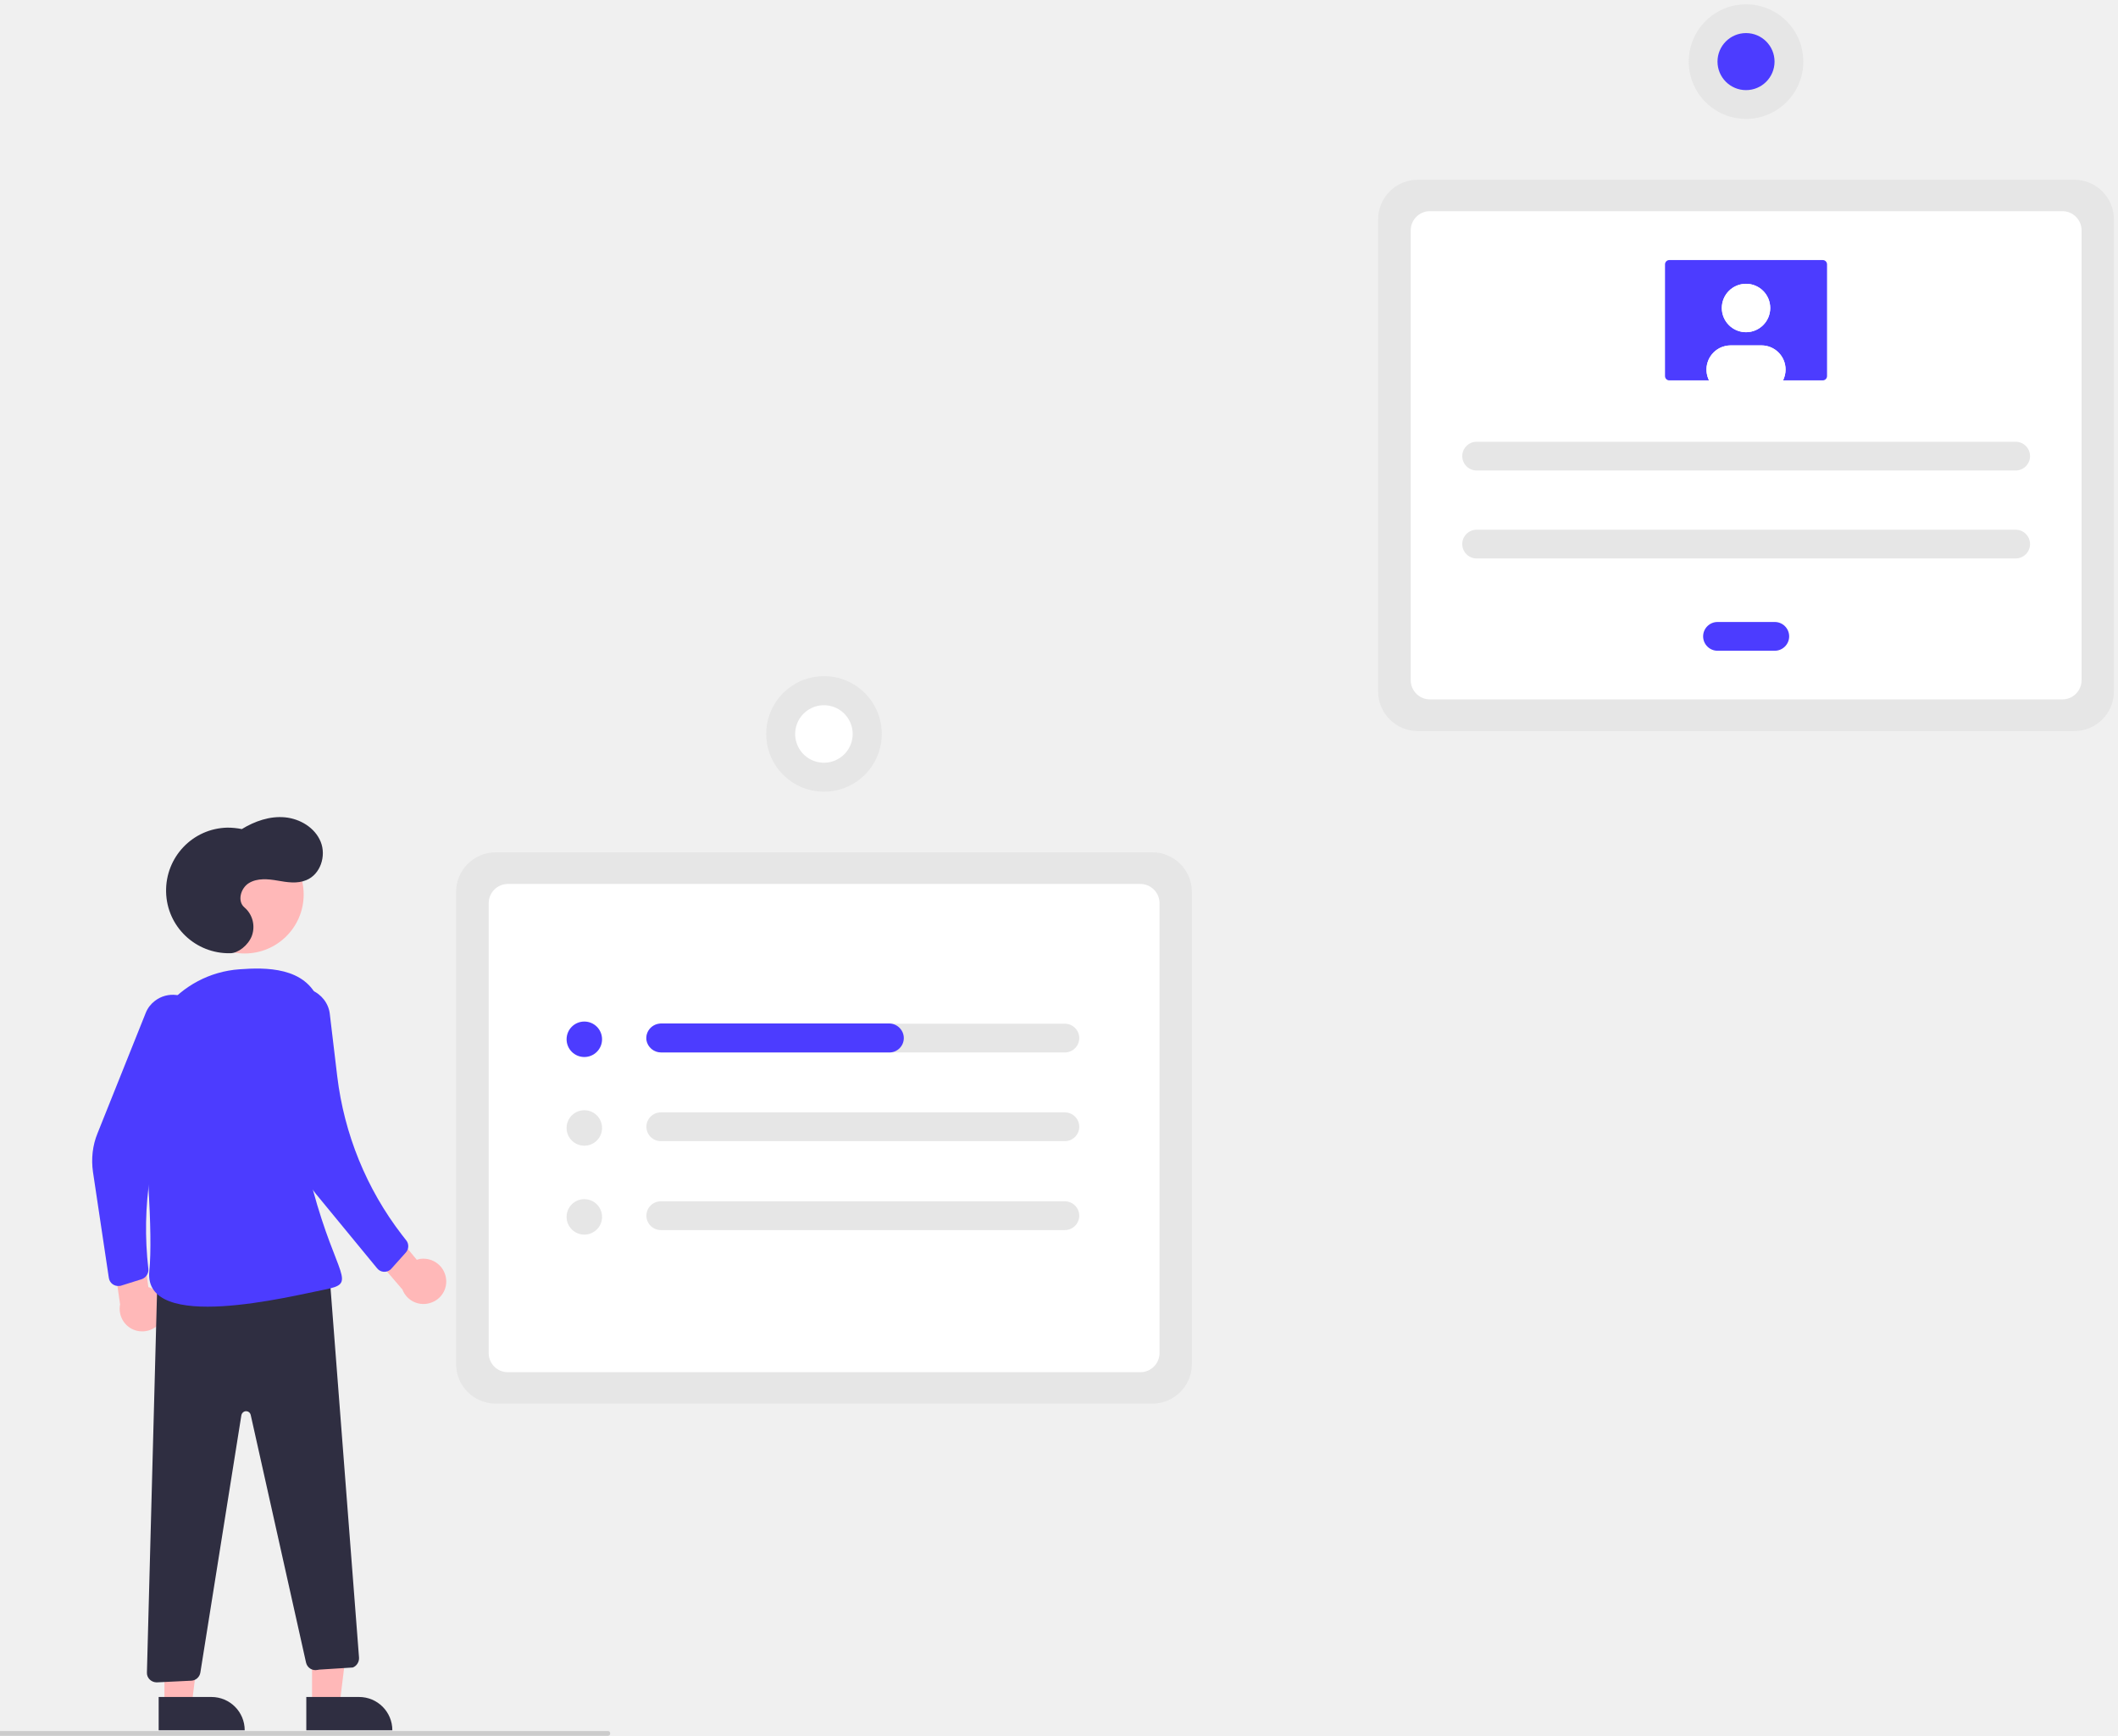
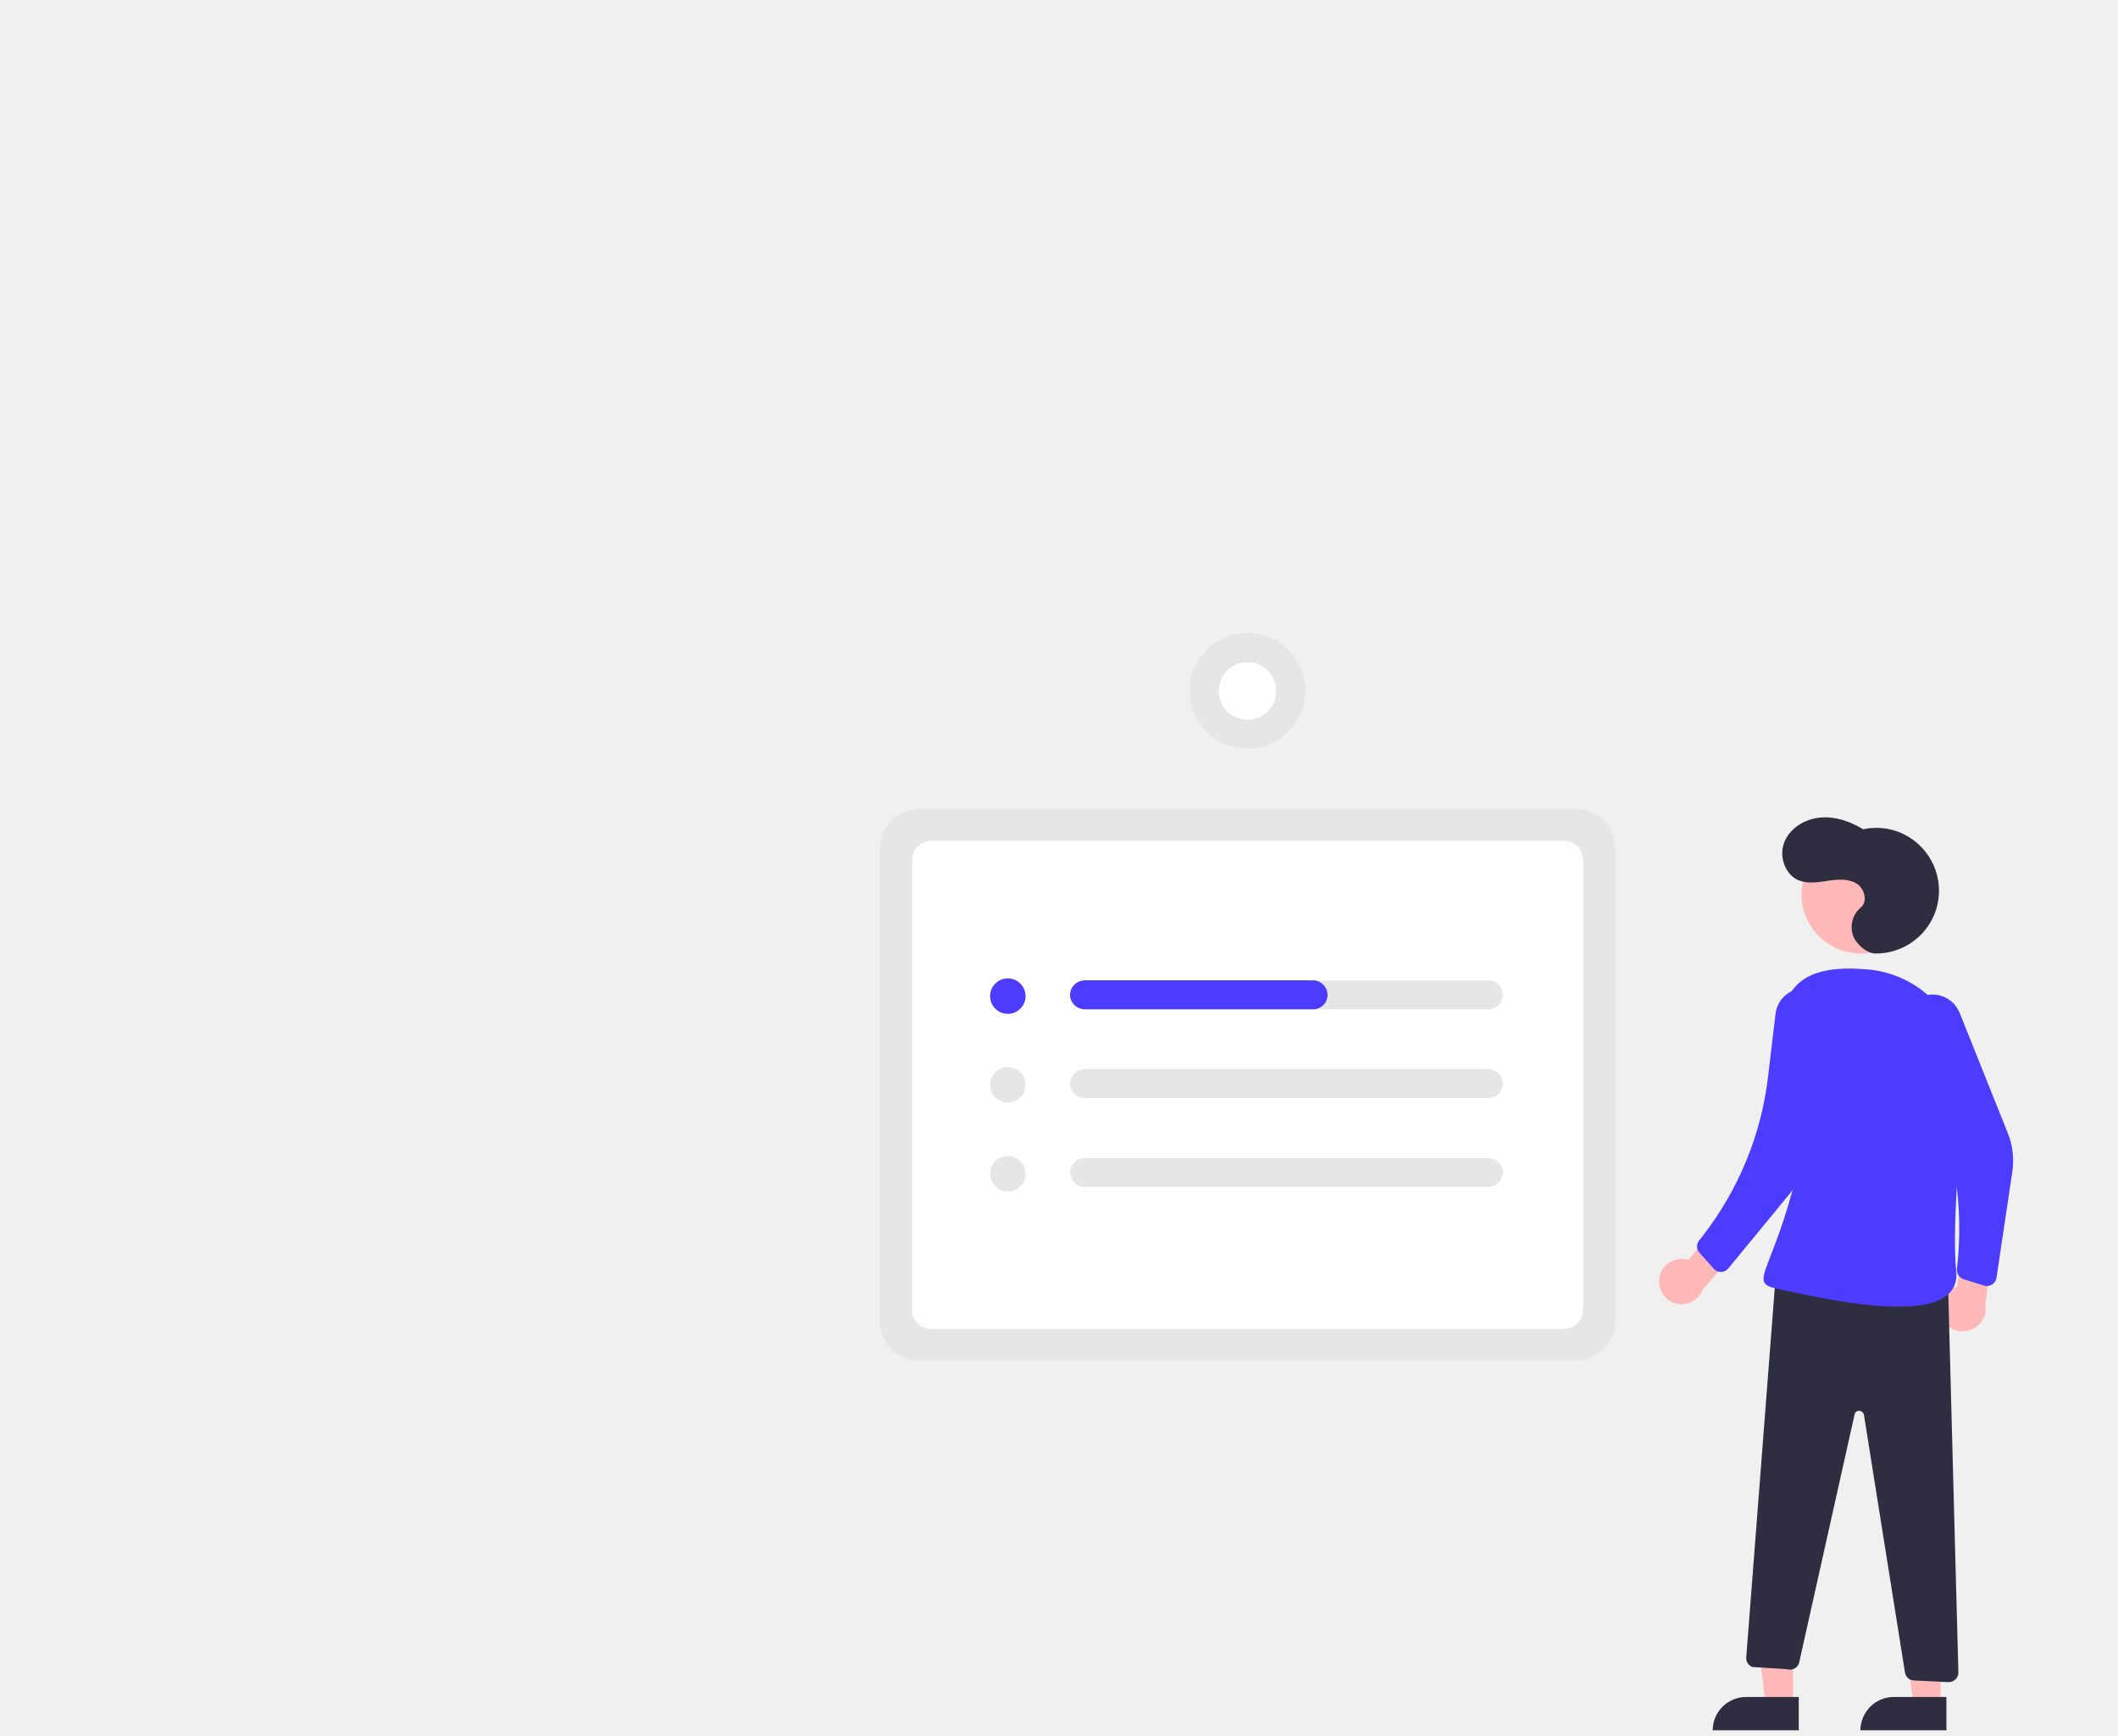
<svg xmlns="http://www.w3.org/2000/svg" version="1.1" id="a6d09f17-7a71-4d3b-9de6-8b8ba964cb80" x="0px" y="0px" viewBox="0 0 883.7 724.2" style="enable-background:new 0 0 883.7 724.2;" xml:space="preserve">
  <style type="text/css">
	.st0{fill:#E6E6E6;}
	.st1{fill:#FFFFFF;}
	.st2{fill:#4C3CFF;}
	.st3{fill:#FFB8B8;}
	.st4{fill:#2F2E41;}
- 	.st5{fill:#CCCCCC;}
</style>
-   <g>
-     <path class="st0" d="M480.8,585.6h-274c-9.1,0-16.5-7.4-16.5-16.5v-197c0-9.1,7.4-16.5,16.5-16.5h274c9.1,0,16.5,7.4,16.5,16.5v197   C497.3,578.2,489.9,585.6,480.8,585.6z" />
-     <path class="st1" d="M211.9,572.5h263.9c4.4,0,8-3.6,8-8V376.8c0-4.4-3.6-8-8-8H211.9c-4.4,0-8,3.6-8,8v187.7   C203.9,568.9,207.4,572.5,211.9,572.5z" />
-     <path class="st0" d="M444.3,427.1H275.7c-3.3,0-6,2.7-6,6s2.7,6,6,6l0,0h168.6c3.3,0,6-2.7,6-6S447.6,427.1,444.3,427.1z" />
-     <path class="st0" d="M275.7,464.1c-3.3,0-6,2.7-6,6c0,3.3,2.7,6,6,6l0,0h168.6c3.3,0,6-2.7,6-6c0-3.3-2.7-6-6-6H275.7z" />
-     <path class="st0" d="M275.7,501.2c-3.3,0-6,2.7-6,6c0,3.3,2.7,6,6,6l0,0h168.6c3.3,0,6-2.7,6-6c0-3.3-2.7-6-6-6H275.7z" />
-     <circle class="st2" cx="243.8" cy="433.6" r="7.4" />
-     <circle class="st0" cx="243.8" cy="470.6" r="7.4" />
-     <circle class="st0" cx="243.8" cy="507.7" r="7.4" />
-     <path class="st2" d="M377.1,433.1L377.1,433.1c0,3.3-2.7,6-6,6h0h-95.2c-3.1,0-5.7-2.2-6.2-5.2c-0.4-3.3,1.9-6.3,5.2-6.8   c0.3,0,0.5-0.1,0.8-0.1h95.4C374.4,427.1,377.1,429.8,377.1,433.1L377.1,433.1z" />
-     <circle class="st0" cx="343.8" cy="306.2" r="24.1" />
-     <ellipse transform="matrix(0.1602 -0.9871 0.9871 0.1602 -13.5605 596.5348)" class="st1" cx="343.8" cy="306.2" rx="12" ry="12" />
-   </g>
-   <g>
-     <path class="st0" d="M865.5,305h-274c-9.1,0-16.5-7.4-16.5-16.5v-197c0-9.1,7.4-16.5,16.5-16.5h274c9.1,0,16.5,7.4,16.5,16.5v197   C882,297.6,874.6,305,865.5,305z" />
-     <path class="st1" d="M596.6,291.8h263.9c4.4,0,8-3.6,8-8V96.1c0-4.4-3.6-8-8-8H596.6c-4.4,0-8,3.6-8,8v187.7   C588.6,288.2,592.2,291.8,596.6,291.8z" />
-     <path class="st0" d="M616.1,184.3c-3.3,0-6,2.7-6,6c0,3.3,2.7,6,6,6c0,0,0,0,0,0h224.9c3.3,0,6-2.7,6-6c0-3.3-2.7-6-6-6   c0,0,0,0,0,0H616.1z" />
-     <path class="st0" d="M616.1,221c-3.3,0-6,2.7-6,6c0,3.3,2.7,6,6,6c0,0,0,0,0,0h224.9c3.3,0,6-2.7,6-6c0-3.3-2.7-6-6-6H616.1z" />
-     <path class="st2" d="M716.6,259.5c-3.3,0-6,2.7-6,6c0,3.3,2.7,6,6,6h23.9c3.3,0,6-2.7,6-6c0-3.3-2.7-6-6-6H716.6z" />
-     <path class="st2" d="M696.5,108.5c-1,0-1.8,0.8-1.8,1.8v46.6c0,1,0.8,1.8,1.8,1.8h64c1,0,1.8-0.8,1.8-1.8v-46.6   c0-1-0.8-1.8-1.8-1.8L696.5,108.5z" />
-     <circle class="st1" cx="728.5" cy="128.5" r="10.1" />
-     <path class="st1" d="M745,154.2c0,1.6-0.4,3.2-1.1,4.6h-30.8c-2.5-5-0.6-11,4.4-13.6c1.4-0.7,3-1.1,4.6-1.1h12.8   C740.5,144.1,745,148.6,745,154.2L745,154.2z" />
-     <circle class="st1" cx="728.5" cy="128.5" r="10.1" />
-     <path class="st1" d="M745,154.2c0,1.6-0.4,3.2-1.1,4.6h-30.8c-2.5-5-0.6-11,4.4-13.6c1.4-0.7,3-1.1,4.6-1.1h12.8   C740.5,144.1,745,148.6,745,154.2L745,154.2z" />
-     <circle class="st0" cx="728.5" cy="25.7" r="23.9" />
-     <circle class="st2" cx="728.5" cy="25.7" r="11.9" />
-   </g>
-   <g>
-     <polygon class="st3" points="130.2,667.1 147.1,667.1 141.7,711.2 130.2,711.2  " />
-     <path class="st4" d="M149.8,708c7.7,0,13.9,6.2,13.9,13.9l0,0l0,0h-35.9l0,0V708l0,0H149.8L149.8,708z" />
-     <polygon class="st3" points="68.6,667.1 85.5,667.1 80,711.2 68.6,711.2  " />
-     <path class="st4" d="M88.2,708c7.7,0,13.9,6.2,13.9,13.9l0,0l0,0H66.2l0,0V708l0,0H88.2L88.2,708z" />
-     <circle class="st3" cx="102.1" cy="373.2" r="24.6" />
-     <path class="st3" d="M186.1,533.4c0.6,4.3-1.9,8.5-6,10c-4.9,1.9-10.3-0.5-12.2-5.4l-19.7-23l12-5.9l13.7,16.5   c0.5-0.2,1.1-0.3,1.6-0.4C180.7,524.6,185.4,528.2,186.1,533.4L186.1,533.4z" />
-     <path class="st3" d="M67.9,550c-1.8,4-6.1,6.1-10.4,5.3c-5.1-1-8.4-6-7.4-11.1l-4.3-30l13.3,1.5l2.8,21.3c0.5,0.1,1.1,0.3,1.6,0.6   C68.1,539.8,70.1,545.3,67.9,550L67.9,550z" />
-     <path class="st2" d="M83.1,432l-9.5,21.2c-10.7,23.9-14.7,50.2-11.7,76.2l0,0c0.2,1.9-1,3.7-2.8,4.3l-8.6,2.7   c-0.2,0.1-0.4,0.1-0.6,0.1c-2.2,0.3-4.2-1.2-4.5-3.4L38.8,489c-0.8-5.5-0.2-11.1,1.9-16.2l20.1-50.2c0.8-2,2.1-3.7,3.8-5   c5.3-4.1,12.9-3.2,17,2.1l0,0C84.3,423.1,84.9,427.9,83.1,432z" />
-     <path class="st4" d="M105.1,390.4c1.5-4.2,0.3-8.9-3.1-11.8c-3.1-2.6-1.6-8.1,1.9-10.2s7.9-1.7,11.9-1s8.2,1.4,12-0.2   c5.9-2.4,8.4-10.1,6-16s-8.6-9.6-14.9-10.2s-12.6,1.6-18,4.9c-2-0.4-4-0.6-6-0.6c-14.5,0.3-25.9,12.3-25.6,26.8   c0.3,14.5,12.3,25.9,26.8,25.6C99.3,397.7,103.6,394.4,105.1,390.4z" />
-     <path class="st4" d="M137.4,530.8l12.4,160.8c0.1,1.8-1,3.5-2.6,4.1l-14.2,0.9c-0.2,0.1-0.3,0.1-0.5,0.1c-2.2,0.5-4.3-0.9-4.8-3   l-23.1-103.4c-0.2-0.8-0.8-1.4-1.6-1.5c-1.1-0.2-2.1,0.6-2.3,1.7L83.6,697.8c-0.3,1.9-1.9,3.3-3.7,3.4l-14.4,0.7   c-0.1,0-0.2,0-0.3,0c-2.2-0.1-4-1.9-3.9-4.1l4.4-165.3L137.4,530.8z" />
-     <path class="st2" d="M62.3,530.4c-2.5,26,59.5,10.3,73.3,7.6s4.9-4.8-5.1-41.8s19.1-36,2.5-78.7c-5.5-14.2-22.3-13.9-33.1-13.1   c-25.1,1.8-43.5,24.4-41.1,49.5C61,478.9,63.9,514.4,62.3,530.4z" />
-     <path class="st2" d="M137.6,423l3.1,26c2.9,24.1,12.2,47,27,66.2l1.8,2.3c1.2,1.5,1.1,3.7-0.2,5.1l-6,6.7c-0.1,0.1-0.3,0.3-0.4,0.4   c-1.7,1.4-4.2,1.2-5.6-0.6l-25.5-31c-5.4-6.6-8.9-14.4-10.3-22.8l-7.8-49c-0.3-2.1-0.1-4.3,0.7-6.3c2.4-6.2,9.4-9.3,15.6-6.9l0,0   C134.1,414.8,137.1,418.6,137.6,423z" />
-     <path class="st5" d="M-5.4,723.2c0-0.6,0.4-1,1-1h258c0.6,0,1,0.4,1,1s-0.4,1-1,1h-258C-4.9,724.2-5.4,723.8-5.4,723.2z" />
-   </g>
+   <path class="st0" d="M657.5,567.6h-274c-9.1,0-16.5-7.4-16.5-16.5v-197c0-9.1,7.4-16.5,16.5-16.5h274c9.1,0,16.5,7.4,16.5,16.5v197  C674,560.2,666.6,567.6,657.5,567.6z" />
+   <path class="st1" d="M388.6,554.5h263.9c4.4,0,8-3.6,8-8V358.8c0-4.4-3.6-8-8-8H388.6c-4.4,0-8,3.6-8,8v187.7  C380.6,550.9,384.2,554.5,388.6,554.5z" />
+   <path class="st0" d="M621,409.1H452.5c-3.3,0-6,2.7-6,6s2.7,6,6,6l0,0H621c3.3,0,6-2.7,6-6S624.3,409.1,621,409.1z" />
+   <path class="st0" d="M452.5,446.1c-3.3,0-6,2.7-6,6c0,3.3,2.7,6,6,6l0,0H621c3.3,0,6-2.7,6-6c0-3.3-2.7-6-6-6H452.5z" />
+   <path class="st0" d="M452.5,483.2c-3.3,0-6,2.7-6,6c0,3.3,2.7,6,6,6l0,0H621c3.3,0,6-2.7,6-6c0-3.3-2.7-6-6-6H452.5z" />
+   <circle class="st2" cx="420.5" cy="415.6" r="7.4" />
+   <circle class="st0" cx="420.5" cy="452.6" r="7.4" />
+   <circle class="st0" cx="420.5" cy="489.7" r="7.4" />
+   <path class="st2" d="M553.9,415.1L553.9,415.1c0,3.3-2.7,6-6,6h0h-95.2c-3.1,0-5.7-2.2-6.2-5.2c-0.4-3.3,1.9-6.3,5.2-6.8  c0.3,0,0.5-0.1,0.8-0.1h95.4C551.2,409.1,553.9,411.8,553.9,415.1L553.9,415.1z" />
+   <circle class="st0" cx="520.5" cy="288.2" r="24.1" />
+   <ellipse transform="matrix(0.1602 -0.9871 0.9871 0.1602 152.645 755.8859)" class="st1" cx="520.5" cy="288.2" rx="12" ry="12" />
+   <polygon class="st3" points="748.1,711.2 736.7,711.2 731.3,667.1 748.1,667.1 " />
+   <path class="st4" d="M728.5,708h22l0,0v13.9l0,0h-35.9l0,0l0,0C714.6,714.2,720.9,708,728.5,708L728.5,708z" />
+   <polygon class="st3" points="809.7,711.2 798.3,711.2 792.9,667.1 809.7,667.1 " />
+   <path class="st4" d="M790.1,708h22l0,0v13.9l0,0h-35.9l0,0l0,0C776.3,714.2,782.5,708,790.1,708L790.1,708z" />
+   <circle class="st3" cx="776.3" cy="373.2" r="24.6" />
+   <path class="st3" d="M692.3,533.4c0.6-5.1,5.3-8.8,10.5-8.1c0.5,0.1,1.1,0.2,1.6,0.4l13.7-16.5l12,5.9l-19.7,23  c-1.9,4.9-7.3,7.3-12.2,5.4C694.2,541.9,691.7,537.7,692.3,533.4L692.3,533.4z" />
+   <path class="st3" d="M810.4,550c-2.2-4.7-0.2-10.3,4.5-12.5c0.5-0.2,1-0.4,1.6-0.6l2.8-21.3l13.3-1.5l-4.3,30  c1,5.1-2.3,10.1-7.4,11.1C816.5,556.2,812.2,554,810.4,550L810.4,550z" />
+   <path class="st2" d="M796.8,419.6L796.8,419.6c4.1-5.3,11.7-6.2,17-2.1c1.7,1.3,3,3.1,3.8,5l20.1,50.2c2.1,5.1,2.7,10.7,1.9,16.2  l-6.6,44.2c-0.3,2.2-2.4,3.7-4.5,3.4c-0.2,0-0.4-0.1-0.6-0.1l-8.6-2.7c-1.8-0.6-3-2.4-2.8-4.3l0,0c3-26-1-52.3-11.7-76.2l-9.5-21.2  C793.5,427.9,794,423.1,796.8,419.6z" />
+   <path class="st4" d="M782.2,397.8c14.5,0.3,26.5-11.2,26.8-25.6c0.3-14.5-11.2-26.5-25.6-26.8c-2,0-4.1,0.1-6,0.6  c-5.4-3.3-11.7-5.5-18-4.9s-12.5,4.3-14.9,10.2s0.2,13.6,6,16c3.8,1.5,8,0.8,12,0.2s8.4-1,11.9,1s5.1,7.6,1.9,10.2  c-3.4,2.9-4.6,7.6-3.1,11.8C774.8,394.4,779.1,397.7,782.2,397.8z" />
+   <path class="st4" d="M812.7,532.4l4.4,165.3c0.1,2.2-1.7,4-3.9,4.1c-0.1,0-0.2,0-0.3,0l-14.4-0.7c-1.9-0.1-3.4-1.5-3.7-3.4  l-17.1-107.4c-0.2-1.1-1.2-1.8-2.3-1.7c-0.8,0.1-1.5,0.7-1.6,1.5l-23.1,103.4c-0.5,2.2-2.6,3.5-4.8,3c-0.2,0-0.3-0.1-0.5-0.1  l-14.2-0.9c-1.7-0.6-2.8-2.3-2.6-4.1L741,530.8L812.7,532.4z" />
+   <path class="st2" d="M819.7,453.9c2.4-25.1-16-47.7-41.1-49.5c-10.8-0.8-27.6-1-33.1,13.1c-16.7,42.7,12.5,41.7,2.5,78.7  s-18.9,39.1-5.1,41.8s75.9,18.4,73.3-7.6C814.5,514.4,817.3,478.9,819.7,453.9z" />
+   <path class="st2" d="M748.4,413.2L748.4,413.2c6.2-2.4,13.2,0.7,15.6,6.9c0.8,2,1,4.2,0.7,6.3l-7.8,49c-1.3,8.4-4.9,16.2-10.3,22.8  l-25.5,31c-1.4,1.7-3.9,2-5.6,0.6c-0.2-0.1-0.3-0.3-0.4-0.4l-6-6.7c-1.3-1.4-1.4-3.6-0.2-5.1l1.8-2.3c14.8-19.2,24.2-42.1,27-66.2  l3.1-26C741.3,418.6,744.2,414.8,748.4,413.2z" />
</svg>
